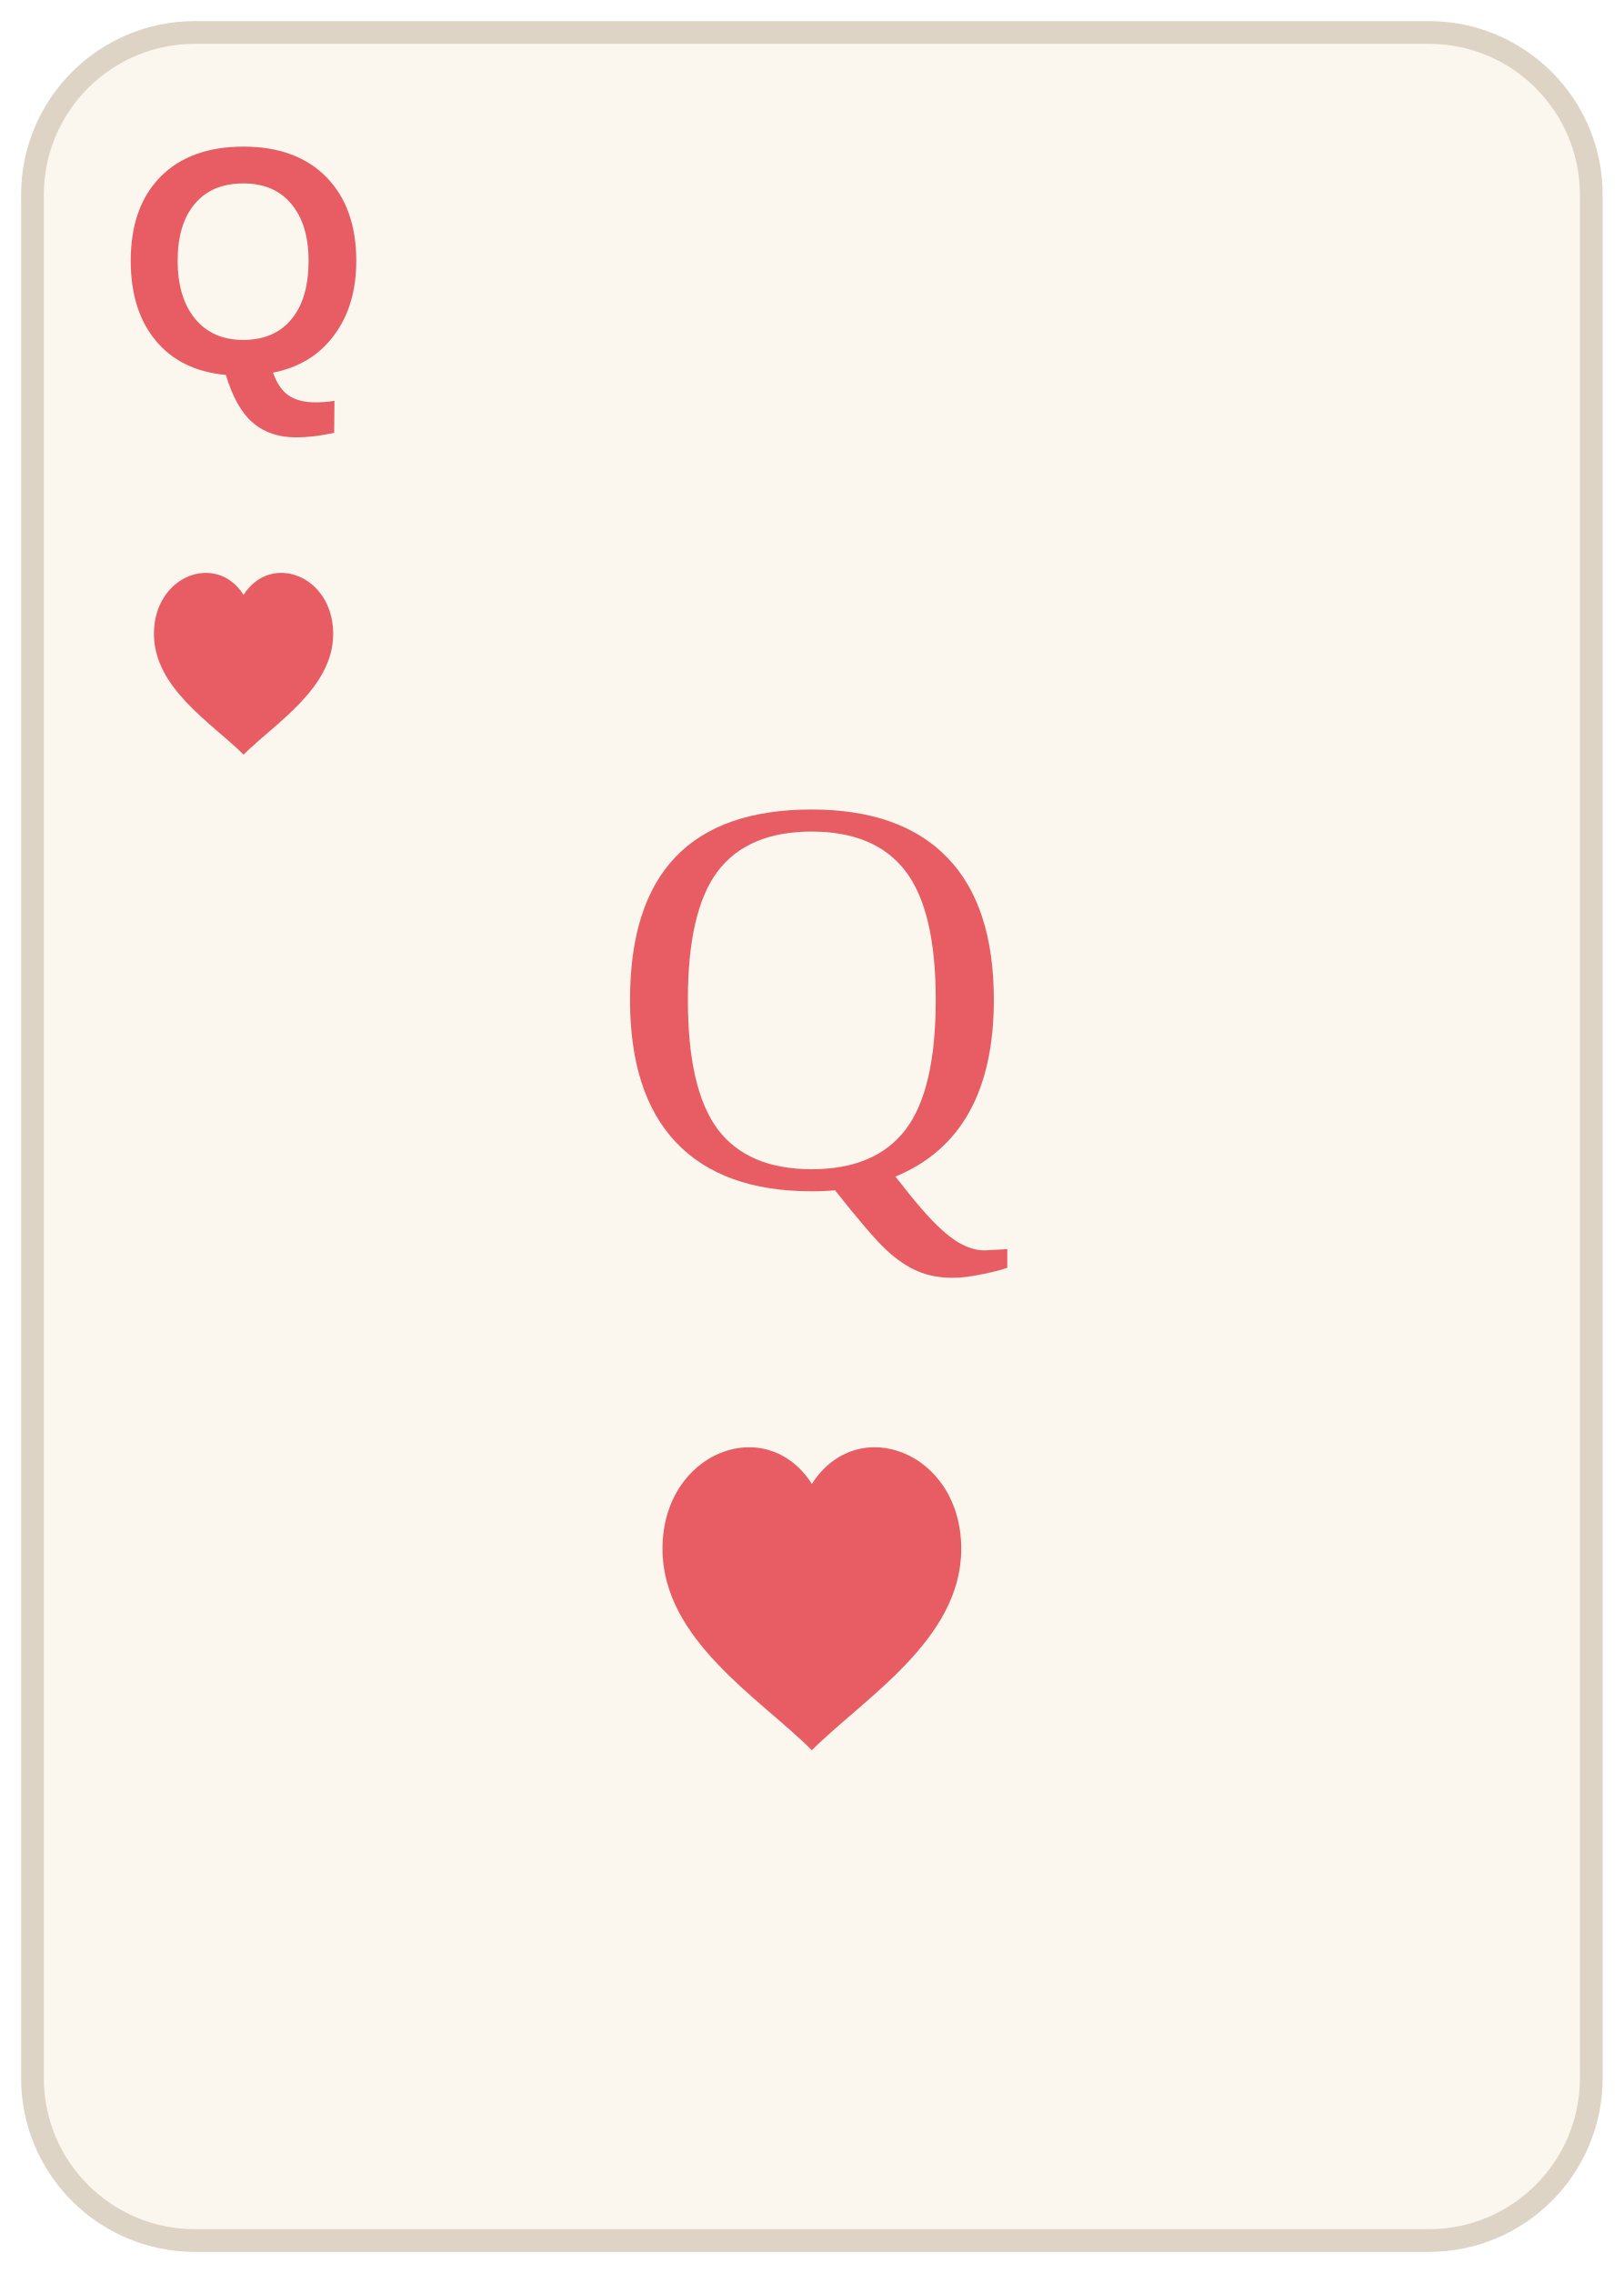
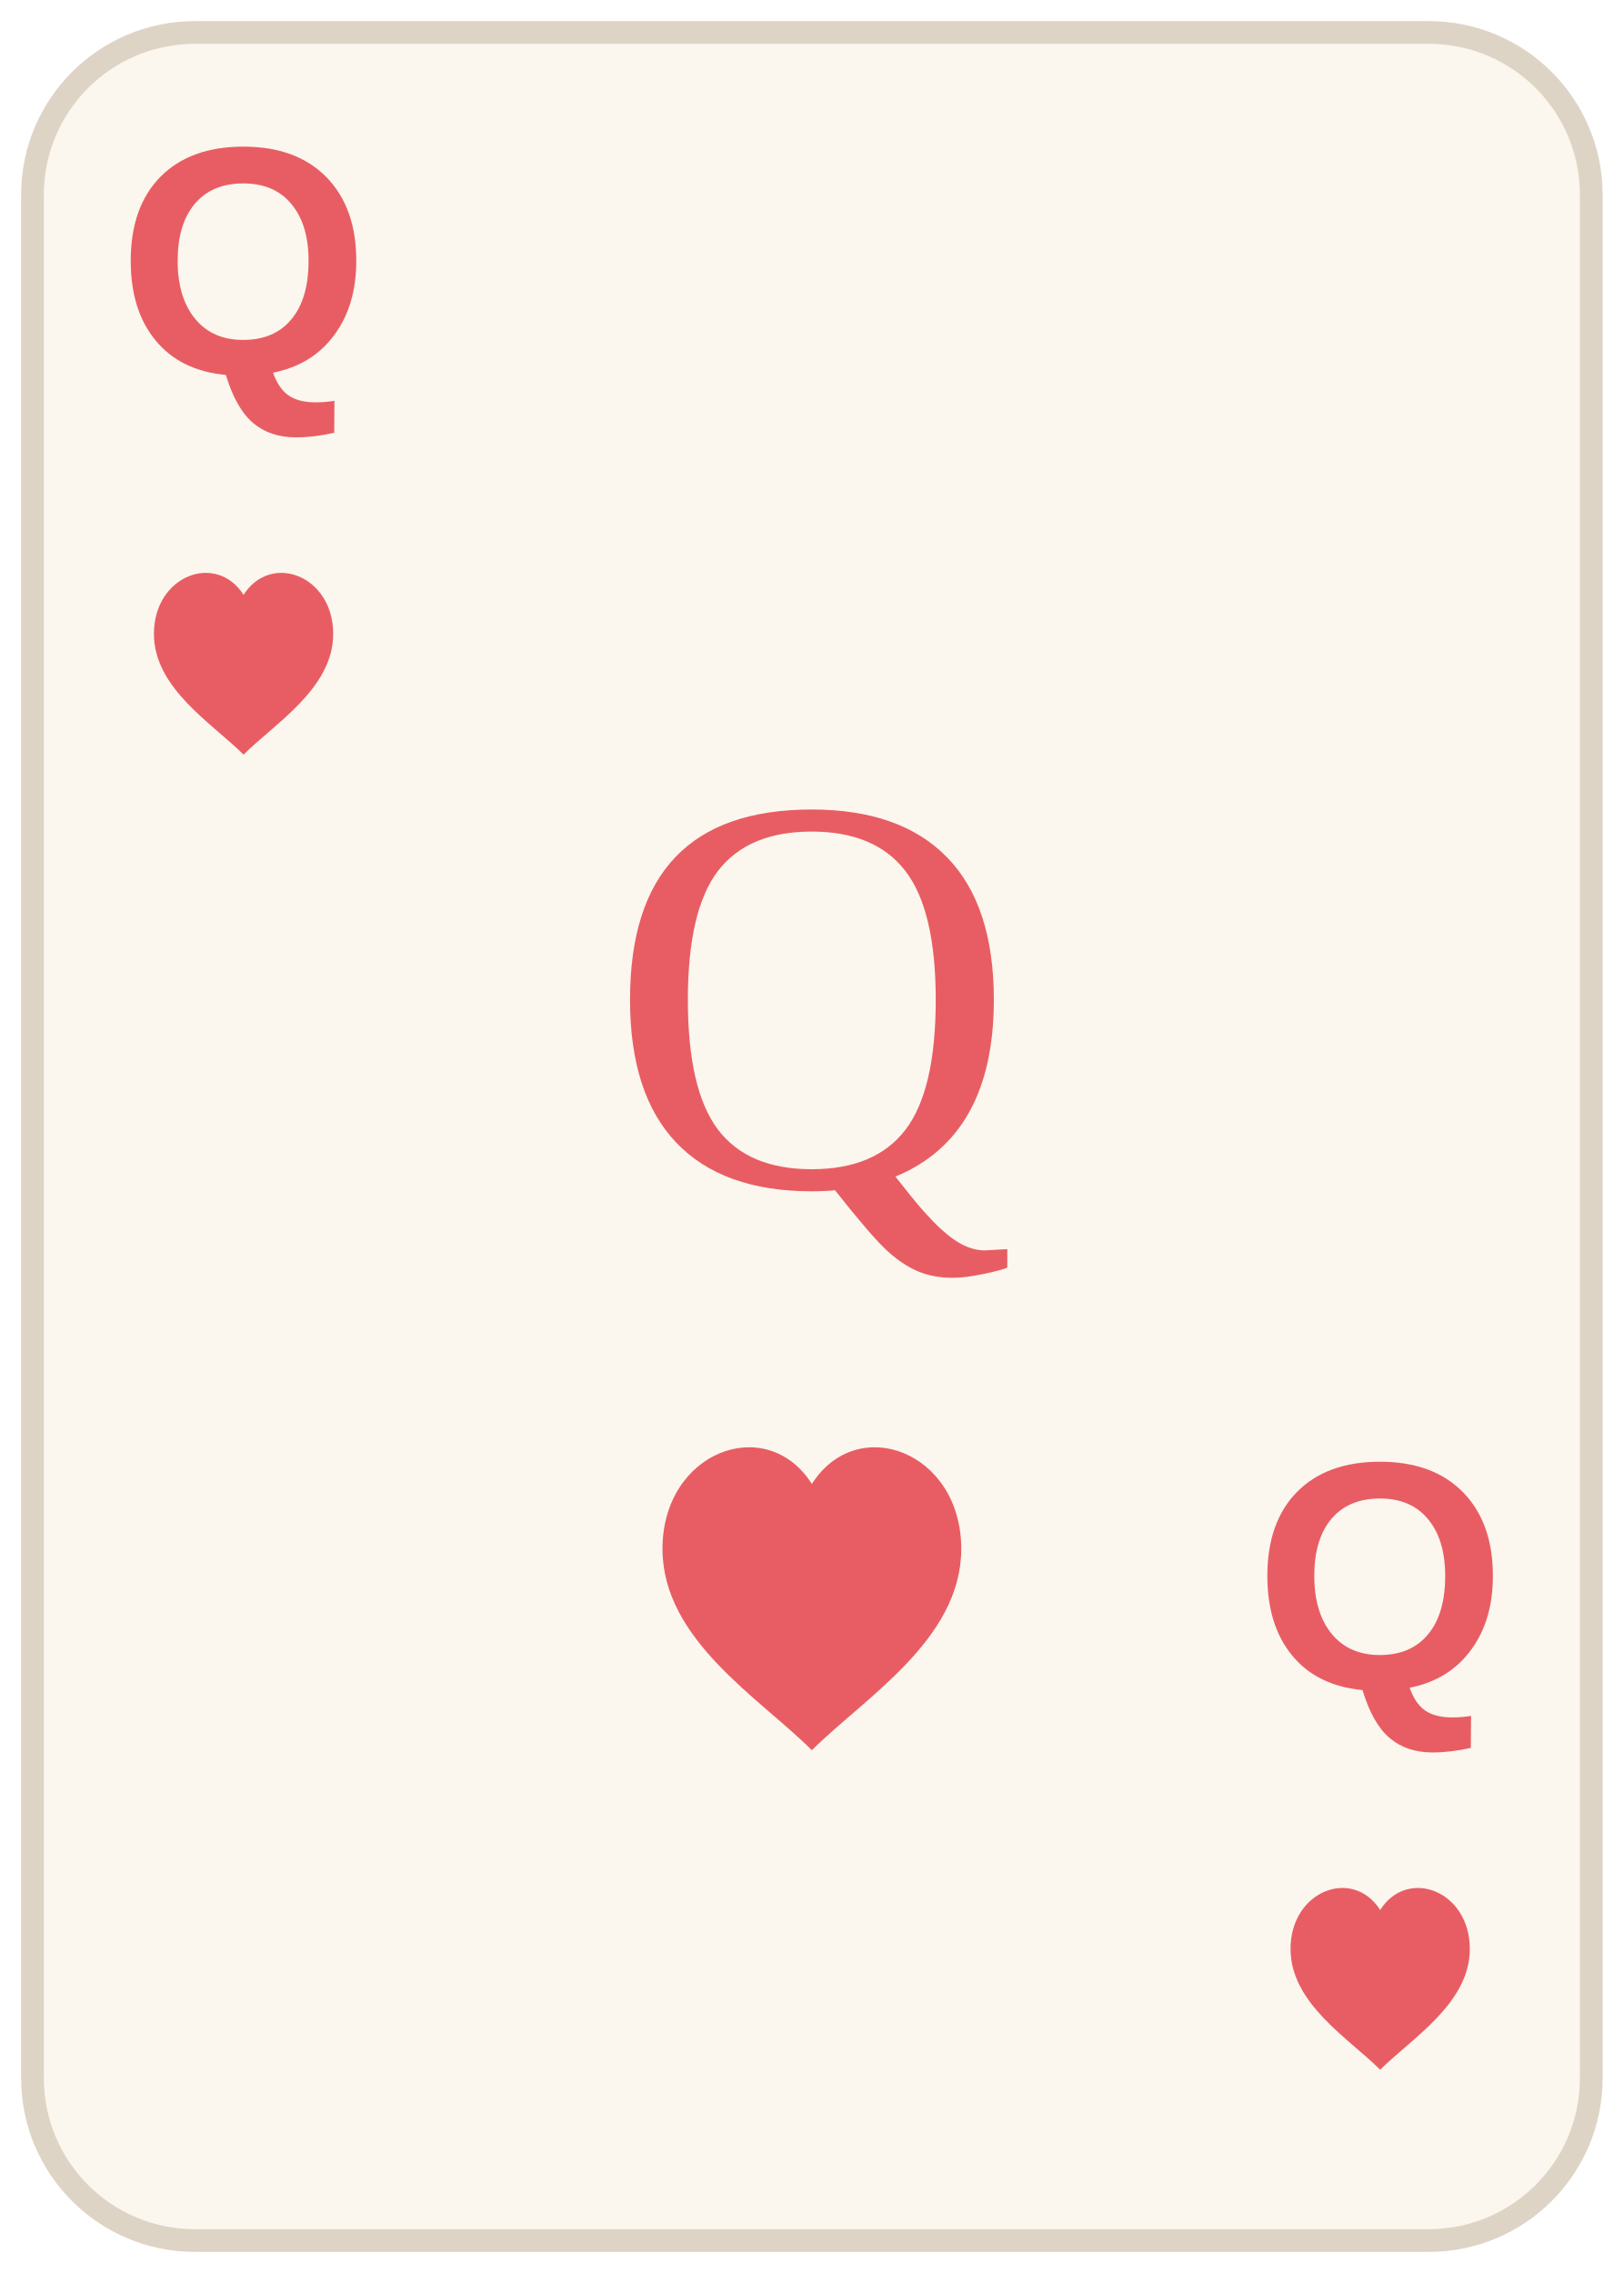
<svg xmlns="http://www.w3.org/2000/svg" viewBox="0 0 100 140" role="img" aria-label="Queen of Hearts">
  <rect x="2" y="2" width="96" height="136" rx="10" fill="#fbf6ee" stroke="#ded4c5" stroke-width="1.4" />
  <g font-family="Haskoy,-apple-system,BlinkMacSystemFont,'Segoe UI',Arial,sans-serif">
    <text x="15" y="23" fill="#e85d63" font-size="20" font-weight="700" text-anchor="middle">Q</text>
    <path fill="#e85d63" d="M0-7C-7-18-23-12-23 3c0 14 15 23 23 31C8 26 23 17 23 3 23-12 7-18 0-7Z" transform="translate(15 40) scale(0.24) translate(0 -7)" />
  </g>
  <g>
    <text x="50" y="65" fill="#e85d63" font-size="35" font-weight="500" text-anchor="middle" dominant-baseline="middle">Q</text>
    <path fill="#e85d63" d="M0-7C-7-18-23-12-23 3c0 14 15 23 23 31C8 26 23 17 23 3 23-12 7-18 0-7Z" transform="translate(50 97) scale(0.4) translate(0 -7)" />
  </g>
+   <g data-card-corner="bottom-right" font-family="Haskoy,-apple-system,BlinkMacSystemFont,'Segoe UI',Arial,sans-serif">
+     <text x="85" y="104" fill="#e85d63" font-size="20" font-weight="700" text-anchor="middle">Q</text>
+     <path fill="#e85d63" d="M0-7C-7-18-23-12-23 3c0 14 15 23 23 31C8 26 23 17 23 3 23-12 7-18 0-7Z" transform="translate(85 121) scale(0.24) translate(0 -7)" />
+   </g>
</svg>
